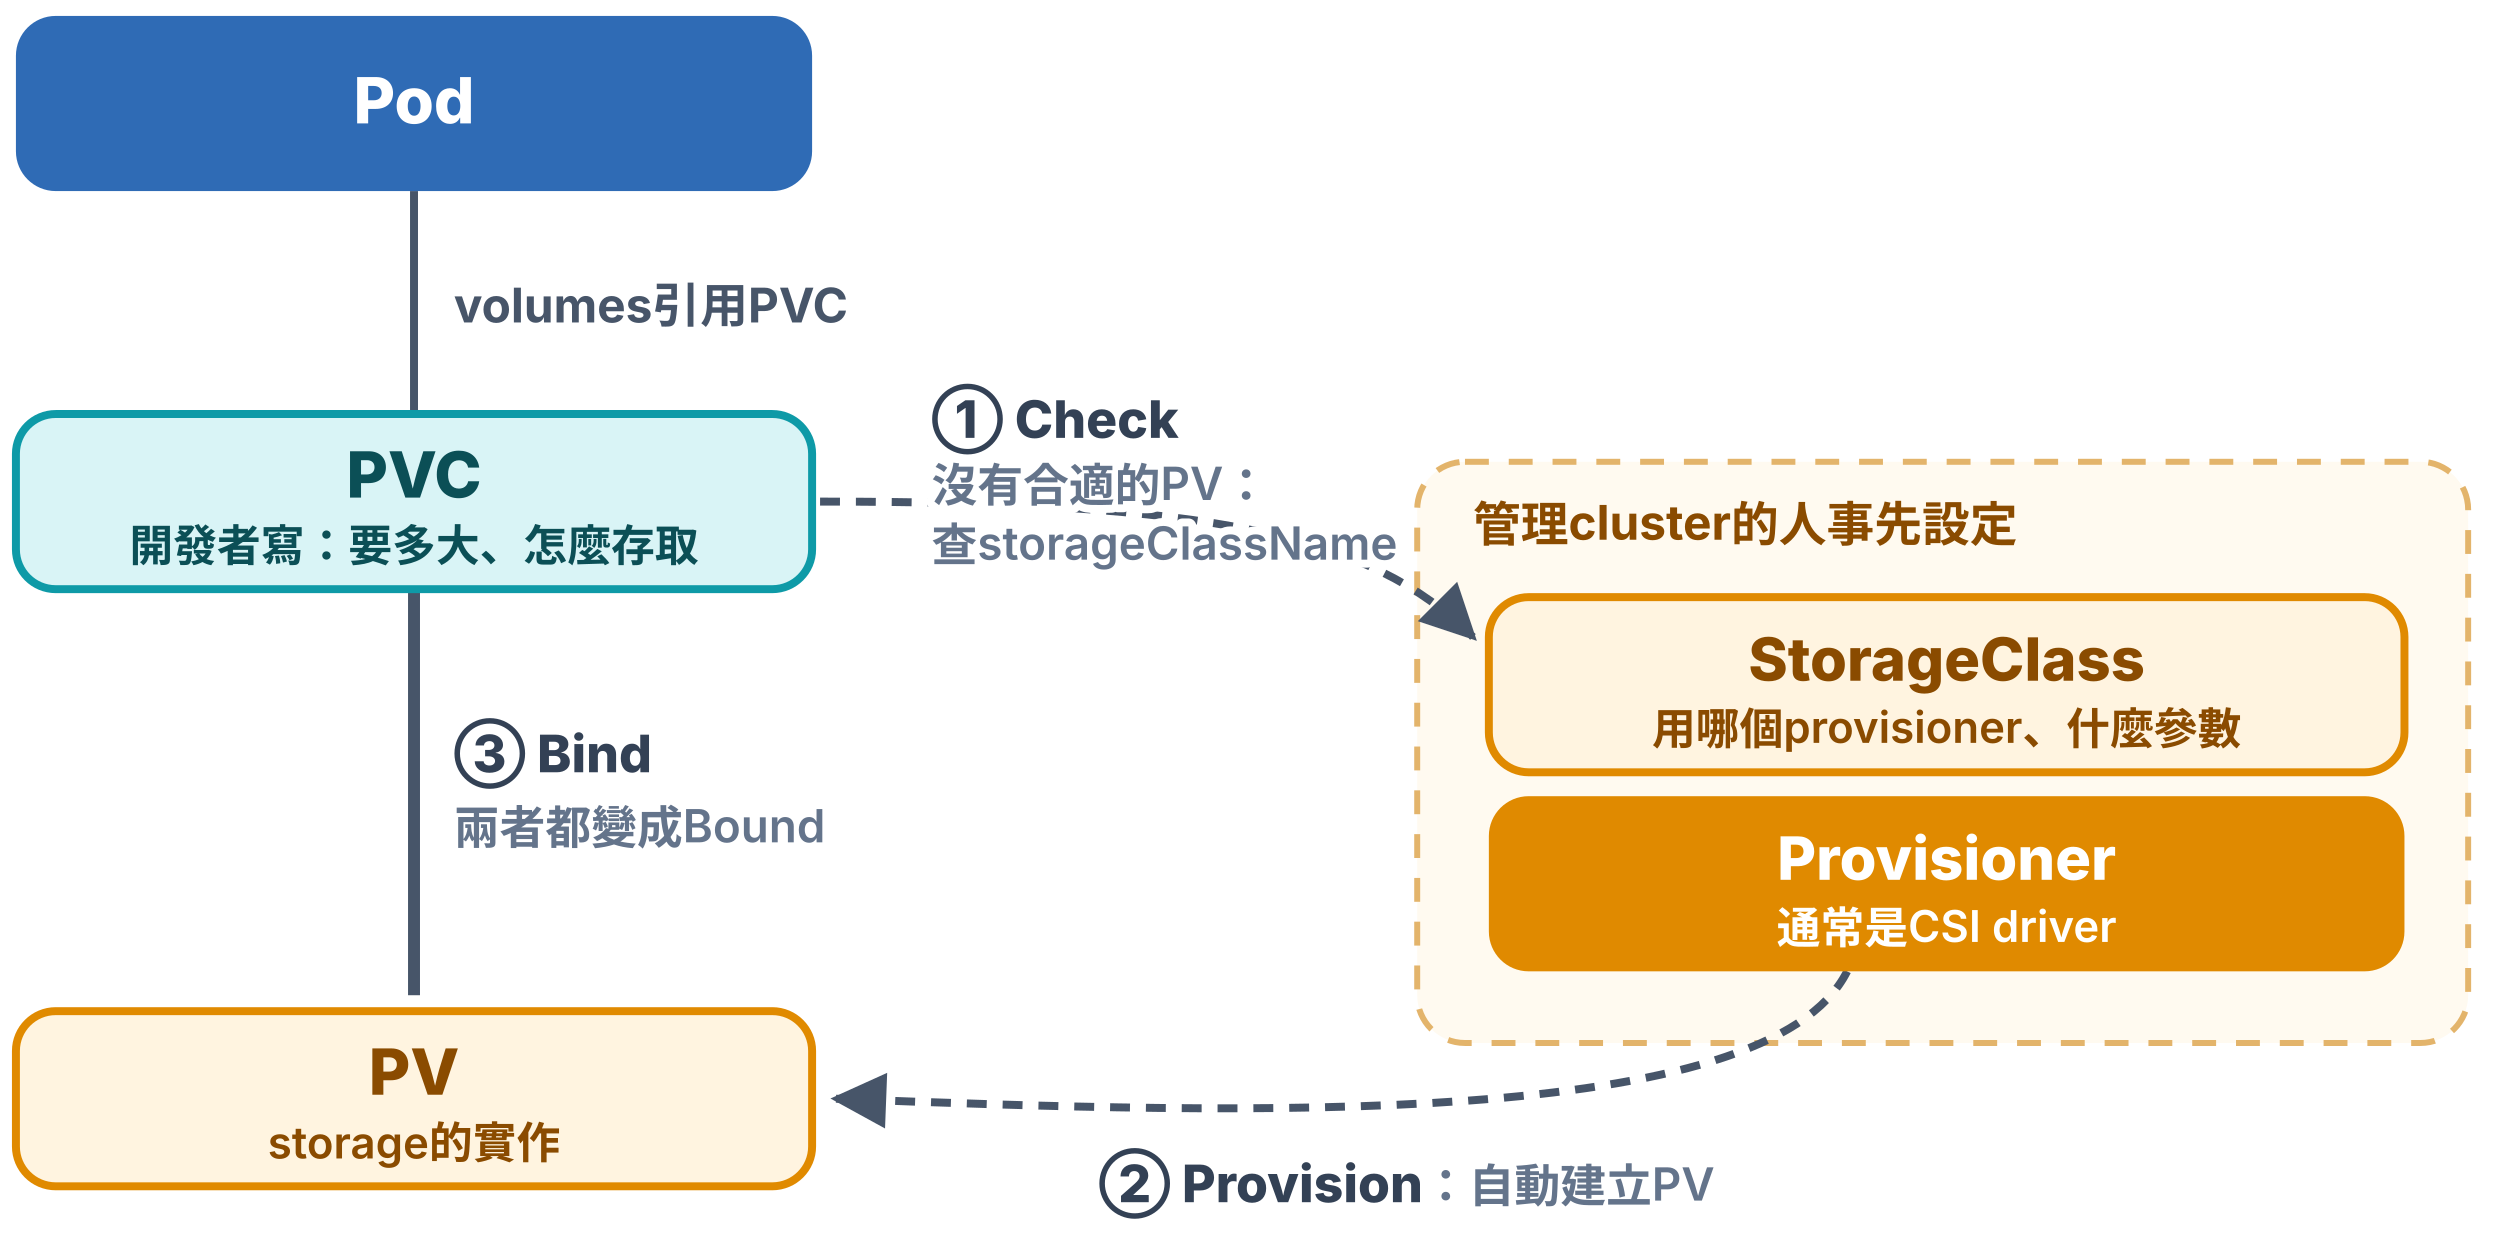
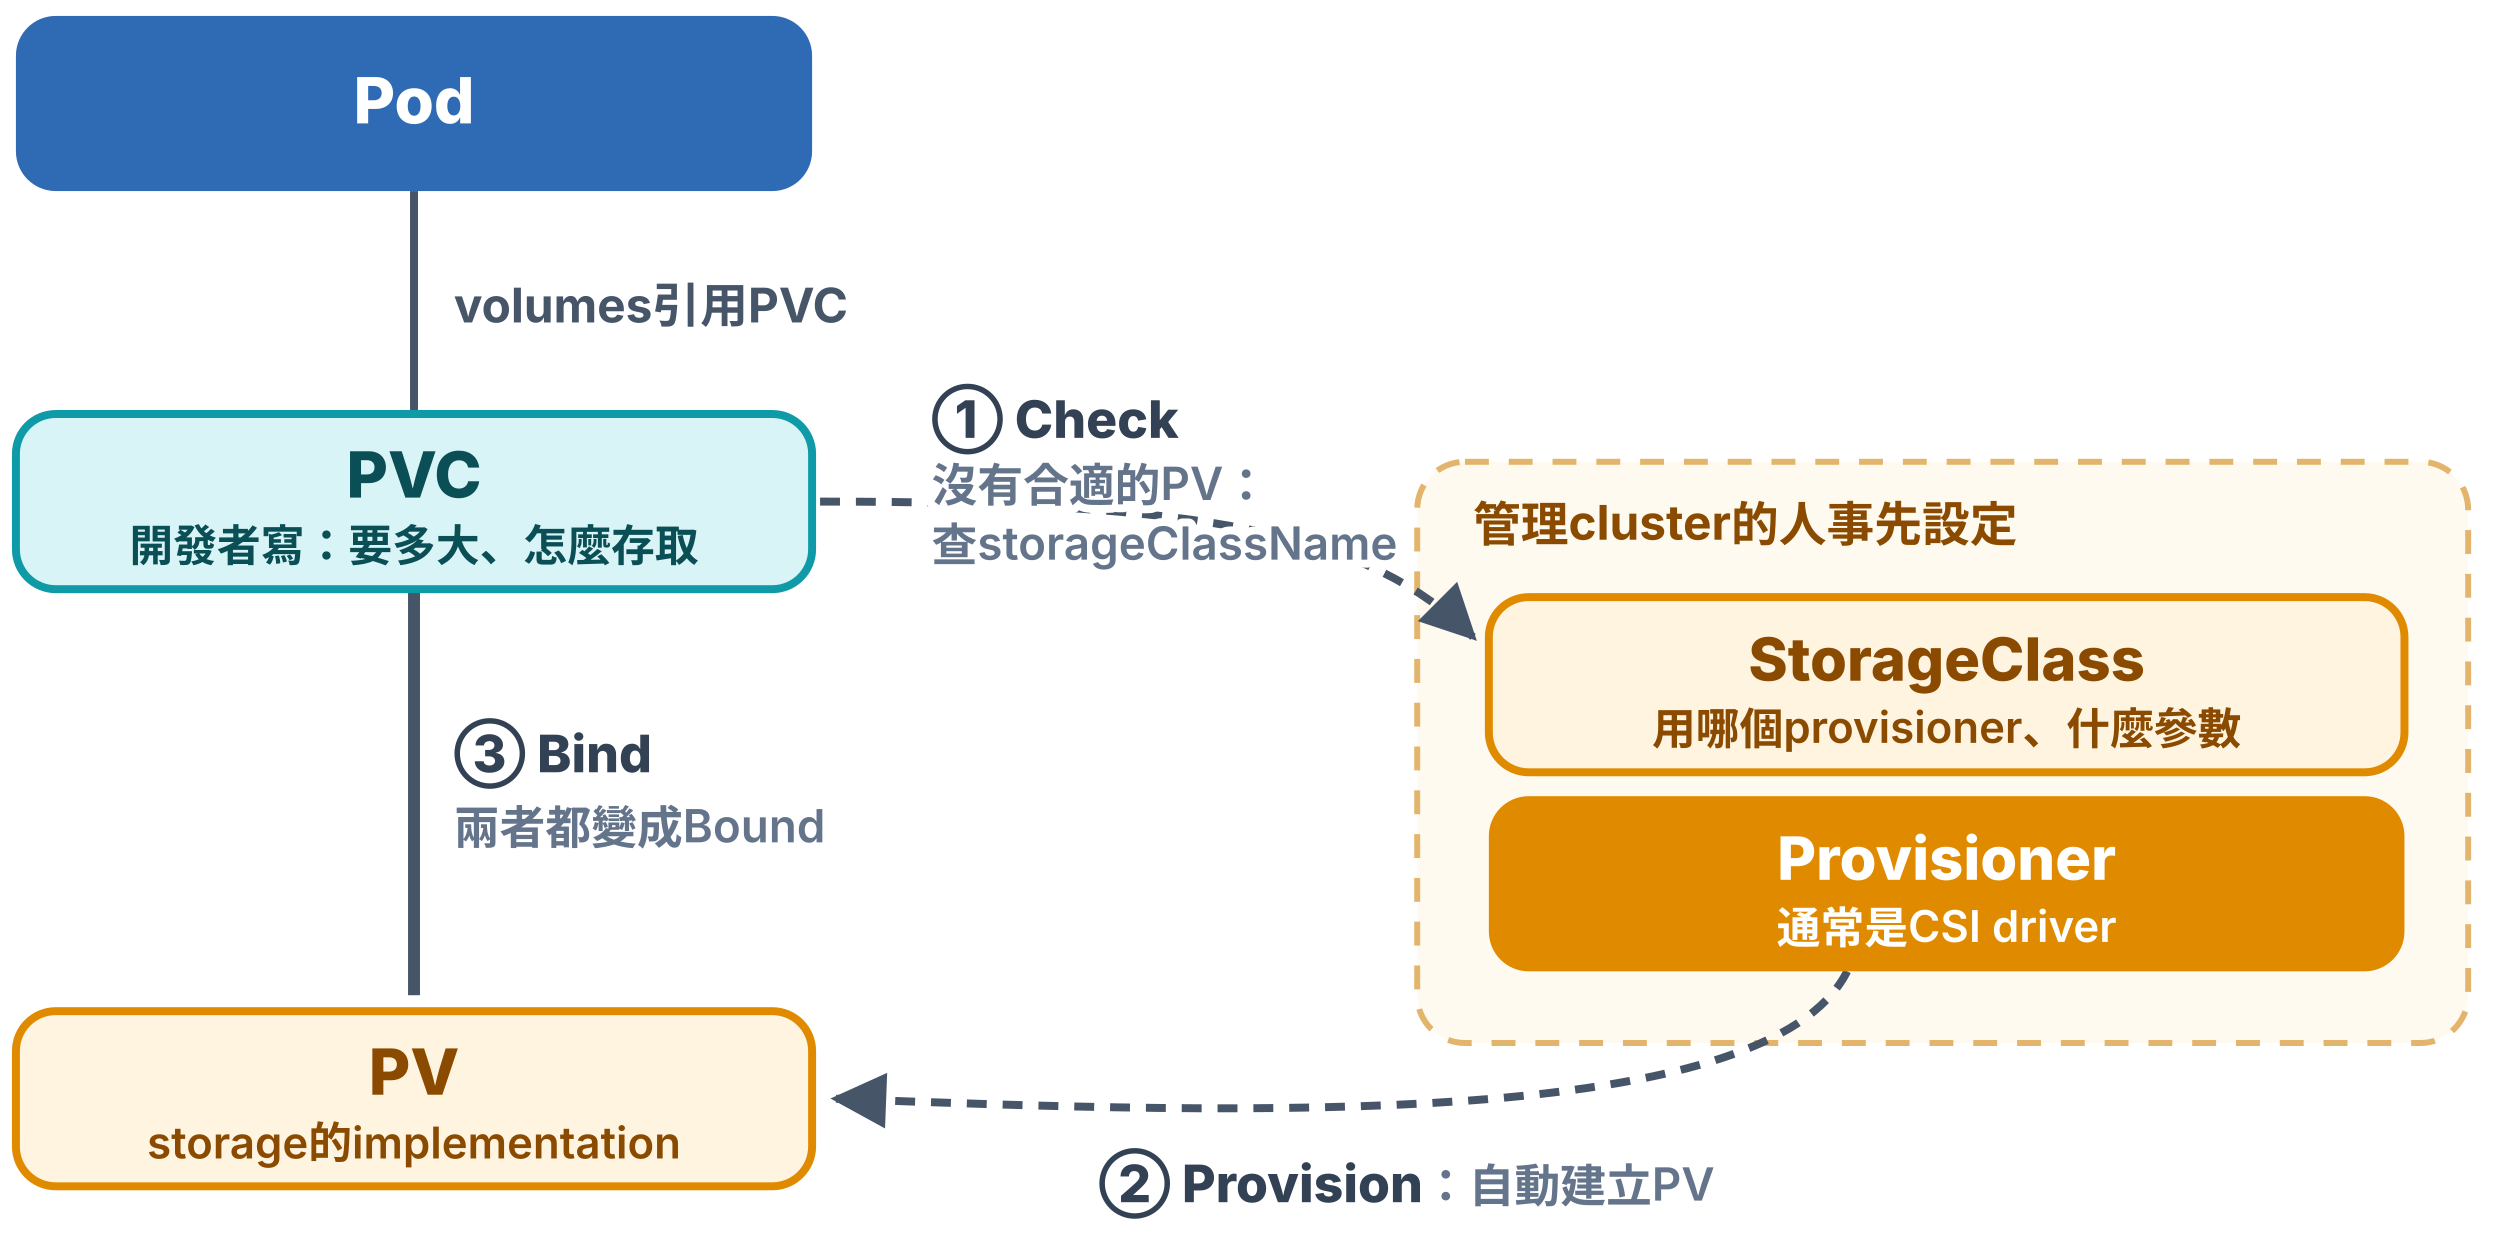
<svg xmlns="http://www.w3.org/2000/svg" viewBox="16 16 628 316" font-family="Inter, Helvetica Neue, Helvetica, Arial, sans-serif">
  <defs>
    <marker id="ps-a" viewBox="0 0 10 10" refX="9" refY="5" markerWidth="7" markerHeight="7" orient="auto-start-reverse">
      <path d="M0 0 L10 5 L0 10 z" fill="#475569" />
    </marker>
  </defs>
  <rect width="660" height="350" fill="#ffffff" />
  <rect x="372" y="132" width="264" height="146" rx="12" fill="#fffaf0" stroke="#e3b46b" stroke-width="1.5" stroke-dasharray="6 5" />
  <text x="386" y="152" font-size="12" font-weight="700" fill="#8a4b00">管理cluster的人事先設定</text>
  <path d="M120 64 V 120" fill="none" stroke="#475569" stroke-width="2" />
  <text x="130" y="97" font-size="12" font-weight="700" fill="#475569">volumes引用PVC</text>
  <path d="M120 164 V 266" fill="none" stroke="#475569" stroke-width="3" />
  <text x="130" y="210" font-size="13" font-weight="800" fill="#334155">③ Bind</text>
  <text x="130" y="228" font-size="11.5" font-weight="600" fill="#64748b">兩者都變成Bound</text>
  <path d="M222 142 C 320 142, 360 150, 386 176" fill="none" stroke="#475569" stroke-width="2" stroke-dasharray="5 4" marker-end="url(#ps-a)" />
  <g paint-order="stroke" stroke="#ffffff" stroke-width="4" stroke-linejoin="round">
    <text x="250" y="126" font-size="13" font-weight="800" fill="#334155">① Check</text>
    <text x="250" y="142" font-size="11.5" font-weight="600" fill="#64748b">沒有合適的PV：</text>
    <text x="250" y="157" font-size="11.5" font-weight="600" fill="#64748b">查storageClassName</text>
  </g>
  <path d="M480 260 C 460 300, 330 296, 226 292" fill="none" stroke="#475569" stroke-width="2" stroke-dasharray="5 4" marker-end="url(#ps-a)" />
  <text x="292" y="318" font-size="13" font-weight="800" fill="#334155">② Provision<tspan font-size="11.5" font-weight="600" fill="#64748b">：自動建立PV</tspan>
  </text>
  <rect x="20" y="20" width="200" height="44" rx="10" fill="#2f6bb5" />
  <text x="120" y="47" font-size="16" font-weight="800" fill="#ffffff" text-anchor="middle">Pod</text>
  <rect x="20" y="120" width="200" height="44" rx="10" fill="#d9f4f6" stroke="#0e9aa7" stroke-width="2" />
  <text x="120" y="141" font-size="16" font-weight="800" fill="#0b4f56" text-anchor="middle">PVC</text>
  <text x="120" y="157" font-size="11" font-weight="600" fill="#0b4f56" text-anchor="middle">開發者寫：要多大、怎麼存取</text>
  <rect x="20" y="270" width="200" height="44" rx="10" fill="#fff4e0" stroke="#e08a00" stroke-width="2" />
  <text x="120" y="291" font-size="16" font-weight="800" fill="#8a4b00" text-anchor="middle">PV</text>
-   <text x="120" y="307" font-size="11" font-weight="600" fill="#8a4b00" text-anchor="middle">storage的實作</text>
+   <text x="120" y="307" font-size="11" font-weight="600" fill="#8a4b00" text-anchor="middle">storage的implementation</text>
  <rect x="390" y="166" width="230" height="44" rx="10" fill="#fff4e0" stroke="#e08a00" stroke-width="2" />
  <text x="505" y="187" font-size="15" font-weight="800" fill="#8a4b00" text-anchor="middle">StorageClass</text>
  <text x="505" y="203" font-size="11" font-weight="600" fill="#8a4b00" text-anchor="middle">用哪個provisioner、什麼參數</text>
  <rect x="390" y="216" width="230" height="44" rx="10" fill="#e08a00" />
  <text x="505" y="237" font-size="15" font-weight="800" fill="#ffffff" text-anchor="middle">Provisioner</text>
  <text x="505" y="253" font-size="11" font-weight="600" fill="#ffffff" text-anchor="middle">通常是CSI driver</text>
</svg>
